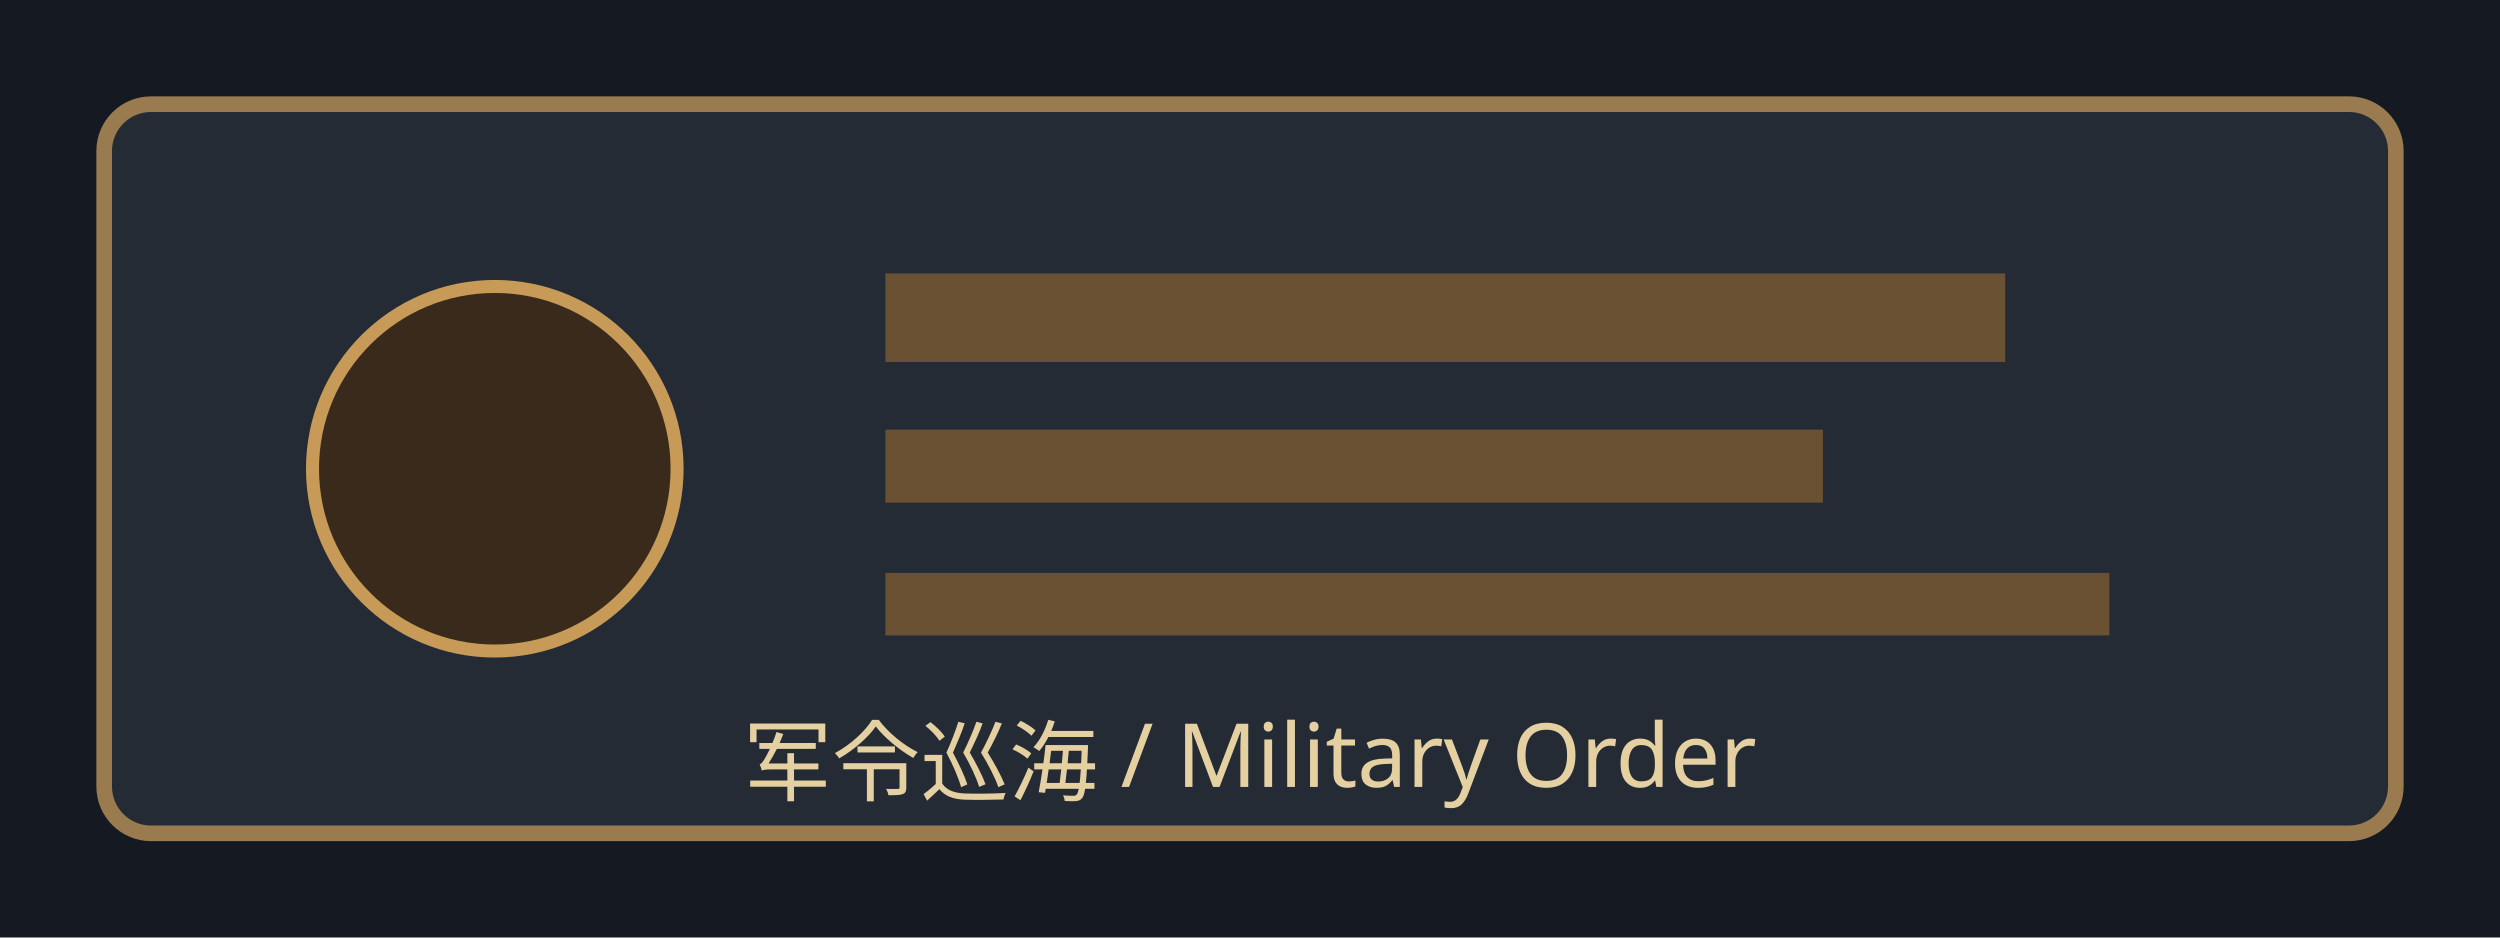
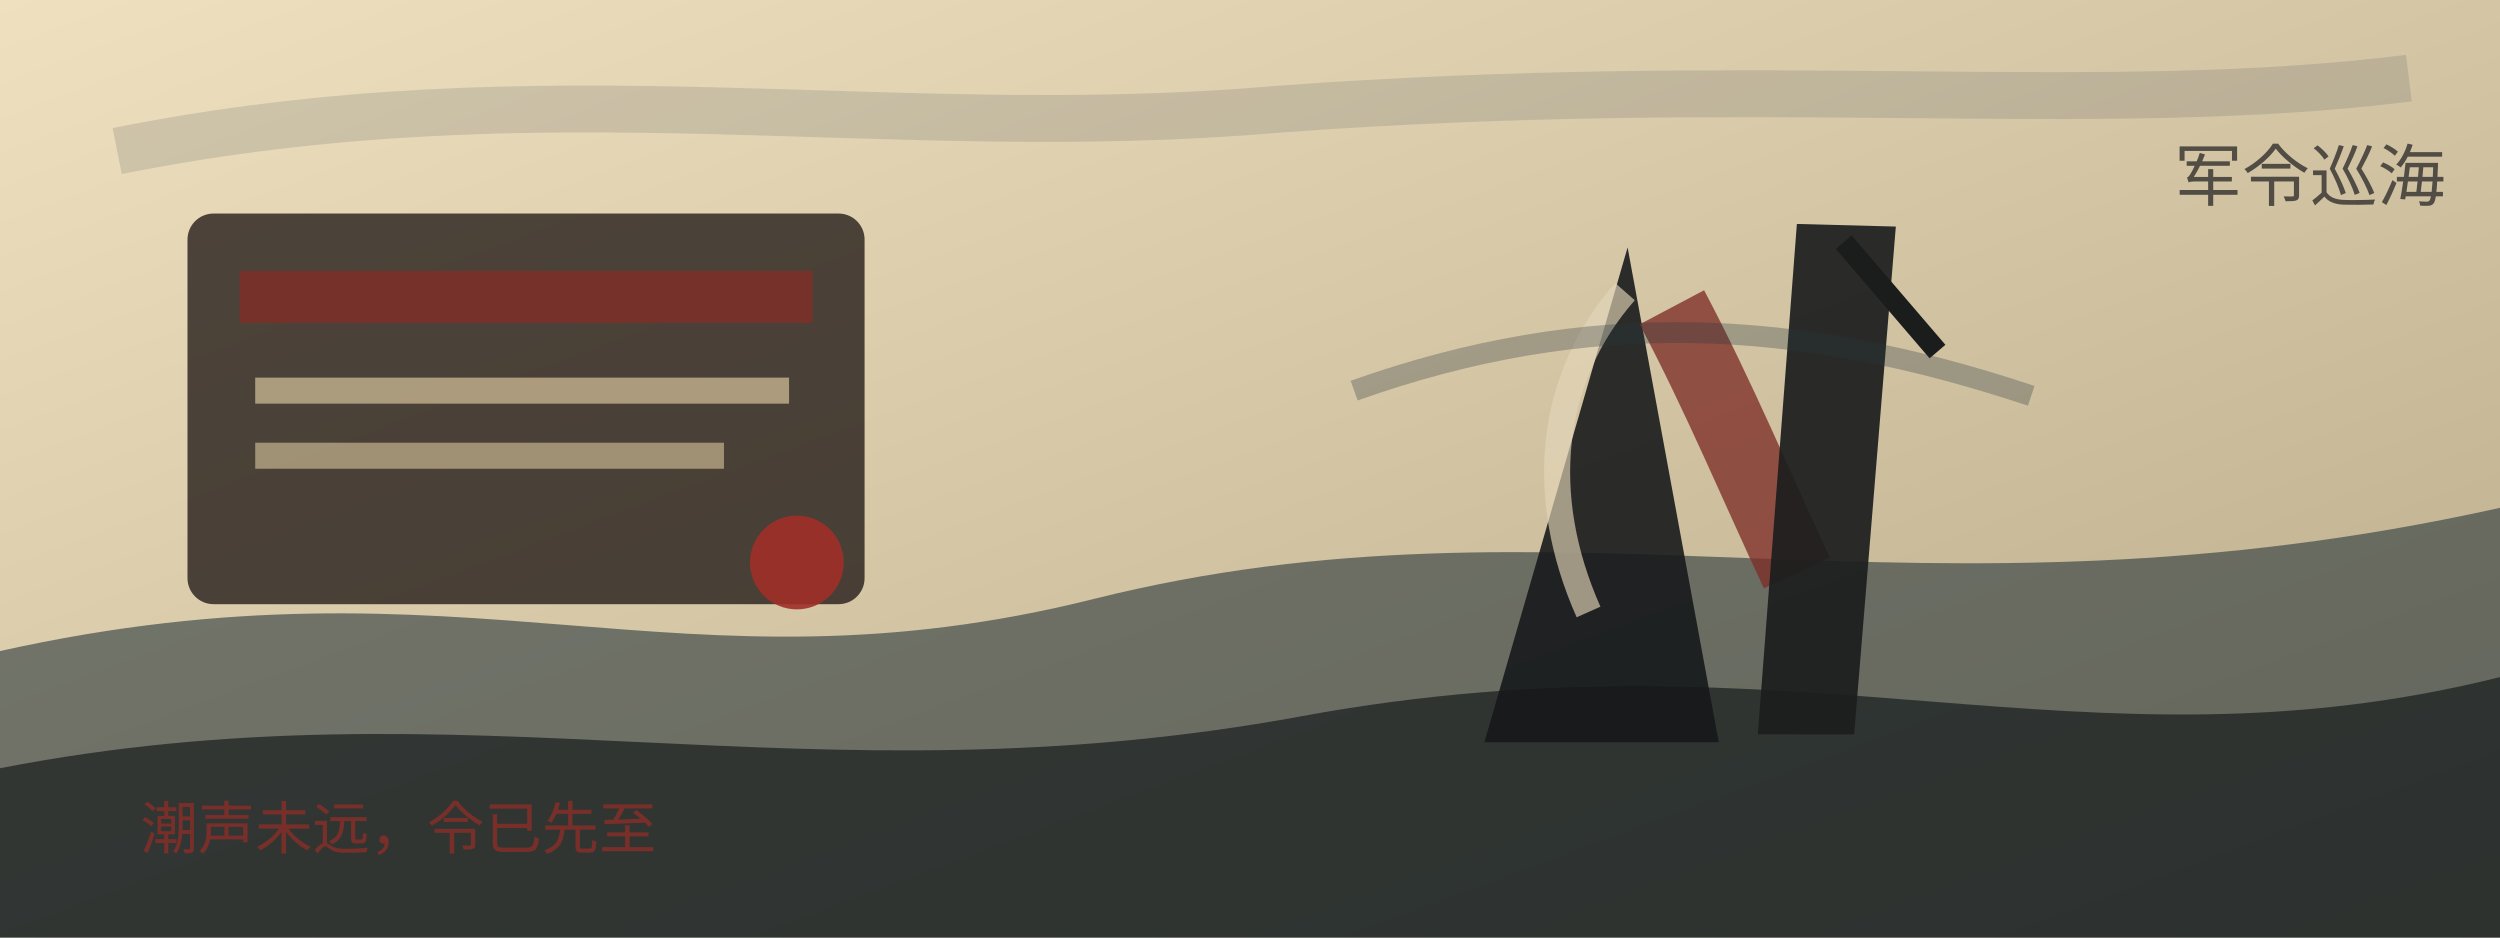
<svg xmlns="http://www.w3.org/2000/svg" width="960" height="360" viewBox="0 0 960 360">
-   <rect width="960" height="360" fill="#151922" />
-   <rect x="40" y="40" width="880" height="280" rx="18" fill="#242b35" stroke="#9a7b4f" stroke-width="6" />
-   <circle cx="190" cy="180" r="70" fill="#3a2a1c" stroke="#c79b57" stroke-width="5" />
-   <rect x="340" y="105" width="430" height="34" fill="#6b5134" />
-   <rect x="340" y="165" width="360" height="28" fill="#6b5134" />
-   <rect x="340" y="220" width="470" height="24" fill="#6b5134" />
-   <text x="480" y="305" text-anchor="middle" font-size="34" fill="#e5d0a2" font-family="sans-serif">军令巡海 / Military Order</text>
+   <defs>
+     <linearGradient id="paper" x1="0" y1="0" x2="1" y2="1">
+       <stop offset="0" stop-color="#efe0bf" />
+       <stop offset="1" stop-color="#b9aa8a" />
+     </linearGradient>
+     <linearGradient id="mist" x1="0" y1="0" x2="1" y2="0">
+       <stop offset="0" stop-color="#4b5860" stop-opacity="0.15" />
+       <stop offset="1" stop-color="#1e2528" stop-opacity="0.45" />
+     </linearGradient>
+   </defs>
+   <rect width="960" height="360" fill="url(#paper)" />
+   <path d="M0 250 C180 210 260 270 420 230 C600 185 735 245 960 195 L960 360 L0 360 Z" fill="#2f3b3f" opacity="0.62" />
+   <path d="M0 295 C180 260 310 310 500 275 C690 240 800 300 960 260 L960 360 L0 360 Z" fill="#111719" opacity="0.66" />
+   <rect x="72" y="82" width="260" height="150" rx="10" fill="#201816" opacity="0.78" />
+   <rect x="92" y="104" width="220" height="20" fill="#7e2e28" opacity="0.85" />
+   <rect x="98" y="145" width="205" height="10" fill="#d5c39b" opacity="0.7" />
+   <rect x="98" y="170" width="180" height="10" fill="#d5c39b" opacity="0.62" />
+   <circle cx="306" cy="216" r="18" fill="#9f2f28" opacity="0.9" />
+   <path d="M625 95 L660 285 L570 285 Z" fill="#141719" opacity="0.88" />
+   <path d="M642 118 C660 152 675 188 690 220" stroke="#7e2e28" stroke-width="28" opacity="0.78" fill="none" />
+   <path d="M624 112 C595 145 590 190 610 235" stroke="#e4d6b9" stroke-width="10" opacity="0.65" fill="none" />
+   <path d="M690 86 L728 87 L712 282 L675 282 Z" fill="#1b1d1d" opacity="0.92" />
+   <path d="M708 93 L744 135" stroke="#1b1d1d" stroke-width="8" />
+   <path d="M45 58 C210 25 340 55 490 42 C680 28 805 45 925 30" stroke="#4b5860" stroke-width="18" opacity="0.18" fill="none" />
+   <path d="M520 150 C610 118 690 122 780 152" stroke="#26363b" stroke-width="8" opacity="0.30" fill="none" />
+   <text x="835" y="77" font-size="26" fill="#202020" opacity="0.72" font-family="serif">军令巡海</text>
+   <text x="54" y="326" font-size="22" fill="#7e2e28" opacity="0.92" font-family="serif">潮声未远，令已先至</text>
</svg>
